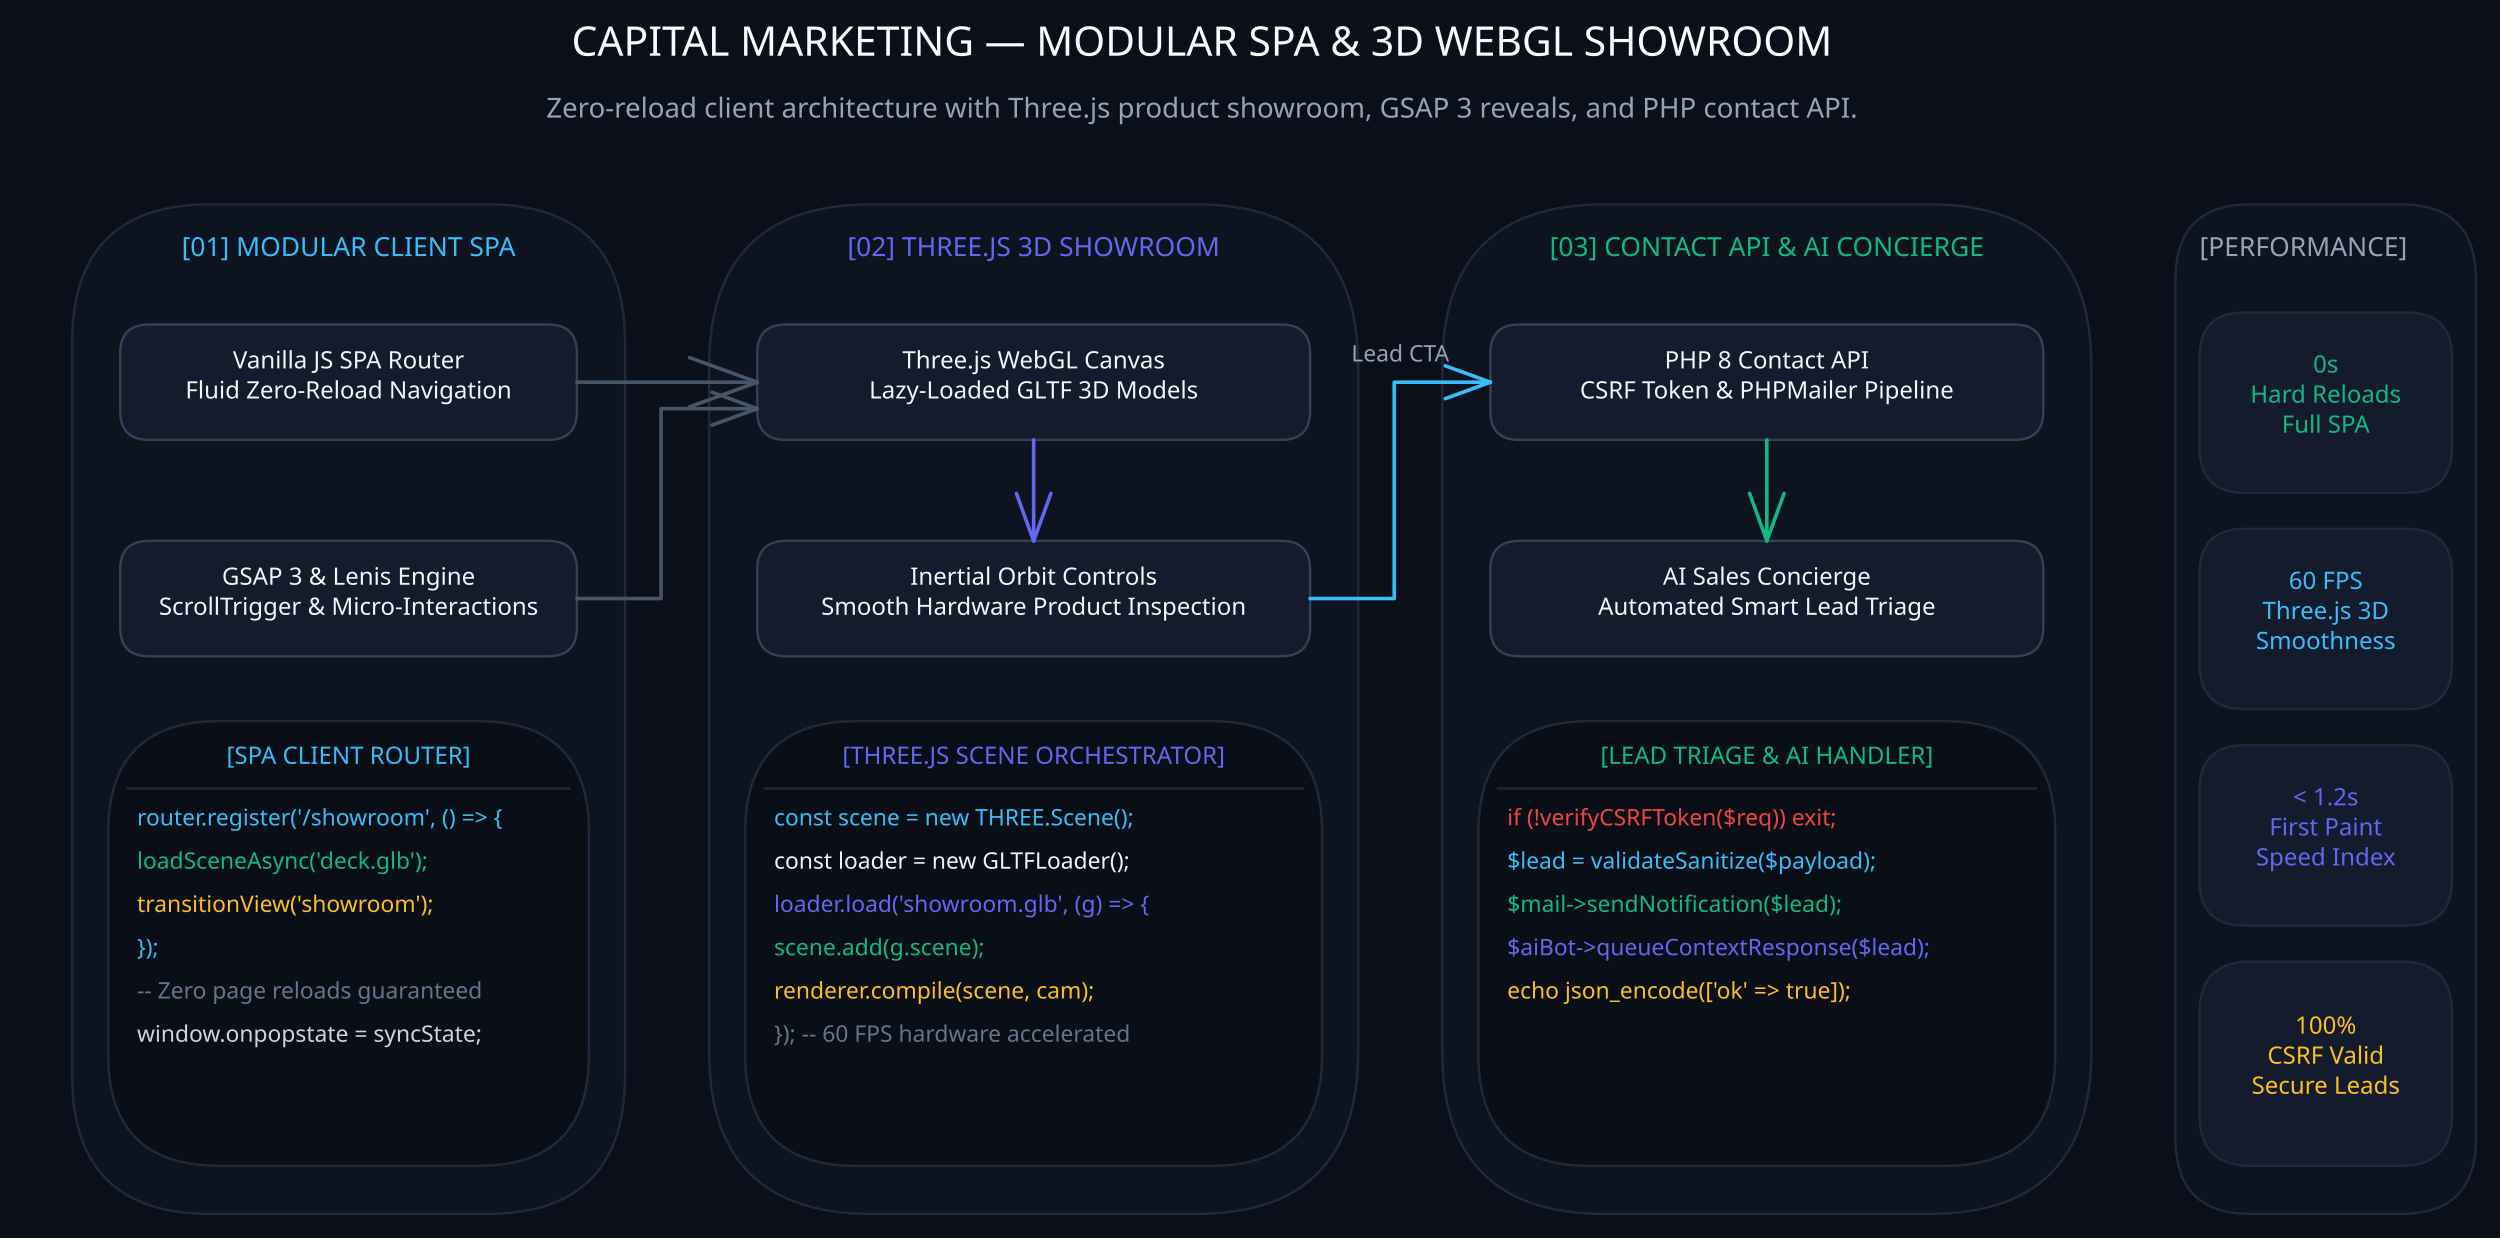
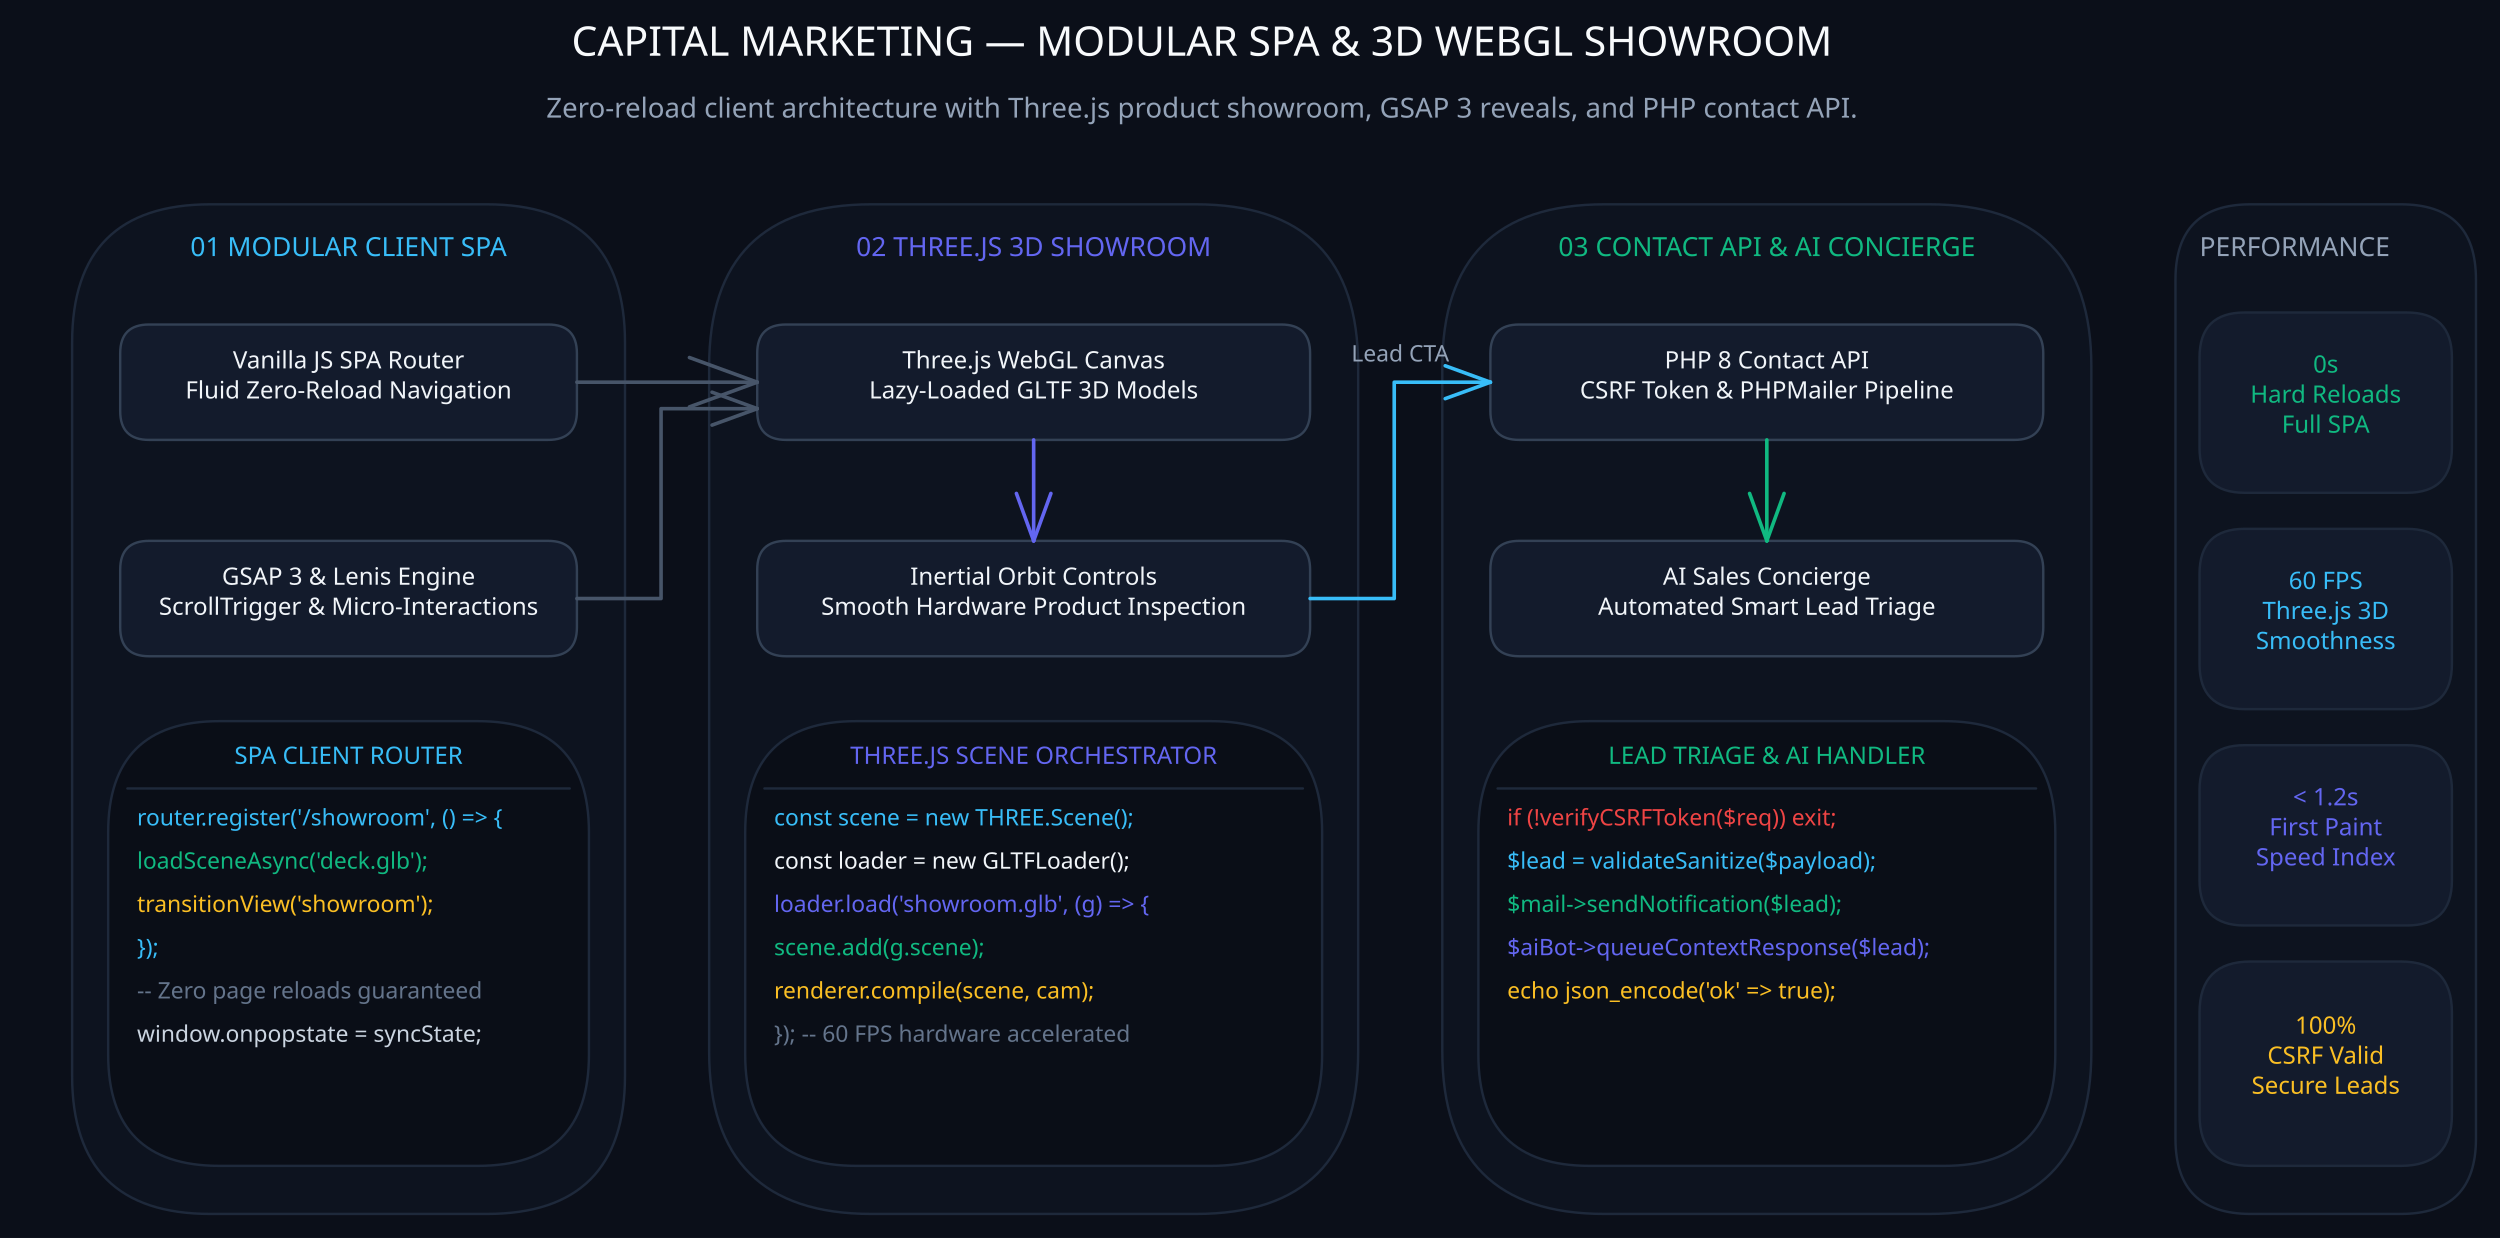
<svg xmlns="http://www.w3.org/2000/svg" version="1.1" viewBox="0 0 1040 515" width="2080" height="1030">
  <defs>
    <style class="style-fonts">
      @font-face {
        font-family: "Virgil";
        src: url("https://unpkg.com/@excalidraw/excalidraw@undefined/dist/excalidraw-assets/Virgil.woff2");
      }
      @font-face {
        font-family: "Cascadia";
        src: url("https://unpkg.com/@excalidraw/excalidraw@undefined/dist/excalidraw-assets/Cascadia.woff2");
      }
      @font-face {
        font-family: "Assistant";
        src: url("https://unpkg.com/@excalidraw/excalidraw@undefined/dist/excalidraw-assets/Assistant-Regular.woff2");
      }
    </style>
  </defs>
  <rect x="0" y="0" width="1040" height="515" fill="#0b0f19" />
  <g transform="translate(10 10) rotate(0 490 14)">
    <text x="490" y="0" font-family="Cascadia, Segoe UI Emoji" font-size="17px" fill="#f8fafc" text-anchor="middle" style="white-space: pre;" direction="ltr" dominant-baseline="text-before-edge">CAPITAL MARKETING — MODULAR SPA &amp; 3D WEBGL SHOWROOM</text>
  </g>
  <g transform="translate(10 40) rotate(0 490 9)">
    <text x="490" y="0" font-family="Cascadia, Segoe UI Emoji" font-size="11.5px" fill="#94a3b8" text-anchor="middle" style="white-space: pre;" direction="ltr" dominant-baseline="text-before-edge">Zero-reload client architecture with Three.js product showroom, GSAP 3 reveals, and PHP contact API.</text>
  </g>
  <g stroke-linecap="round" transform="translate(30 85) rotate(0 115 210)">
    <path d="M57.5 0 C97.15 0, 136.8 0, 172.5 0 C210.83 0, 230 19.17, 230 57.5 C230 175.03, 230 292.57, 230 362.5 C230 400.83, 210.83 420, 172.5 420 C138.36 420, 104.22 420, 57.5 420 C19.17 420, 0 400.83, 0 362.5 C0 294.86, 0 227.22, 0 57.5 C0 19.17, 19.17 0, 57.5 0" stroke="none" stroke-width="0" fill="#0d131f" />
    <path d="M57.5 0 C85.67 0, 113.85 0, 172.5 0 M57.5 0 C91.78 0, 126.07 0, 172.5 0 M172.5 0 C210.83 0, 230 19.17, 230 57.5 M172.5 0 C210.83 0, 230 19.17, 230 57.5 M230 57.5 C230 152.23, 230 246.95, 230 362.5 M230 57.5 C230 169.72, 230 281.93, 230 362.5 M230 362.5 C230 400.83, 210.83 420, 172.5 420 M230 362.5 C230 400.83, 210.83 420, 172.5 420 M172.5 420 C149.14 420, 125.78 420, 57.5 420 M172.5 420 C140.02 420, 107.55 420, 57.5 420 M57.5 420 C19.17 420, 0 400.83, 0 362.5 M57.5 420 C19.17 420, 0 400.83, 0 362.5 M0 362.5 C0 262.7, 0 162.89, 0 57.5 M0 362.5 C0 256.13, 0 149.75, 0 57.5 M0 57.5 C0 19.17, 19.17 0, 57.5 0 M0 57.5 C0 19.17, 19.17 0, 57.5 0" stroke="#1e293b" stroke-width="1" fill="none" />
  </g>
  <g transform="translate(30 98) rotate(0 115 8)">
-     <text x="115" y="0" font-family="Cascadia, Segoe UI Emoji" font-size="11px" fill="#38bdf8" text-anchor="middle" style="white-space: pre;" direction="ltr" dominant-baseline="text-before-edge">[01] MODULAR CLIENT SPA</text>
+     <text x="115" y="0" font-family="Cascadia, Segoe UI Emoji" font-size="11px" fill="#38bdf8" text-anchor="middle" style="white-space: pre;" direction="ltr" dominant-baseline="text-before-edge">01 MODULAR CLIENT SPA</text>
  </g>
  <g stroke-linecap="round" transform="translate(50 135) rotate(0 95 24)">
    <path d="M12 0 C49.3 0, 86.6 0, 178 0 C186 0, 190 4, 190 12 C190 18.88, 190 25.77, 190 36 C190 44, 186 48, 178 48 C138.4 48, 98.79 48, 12 48 C4 48, 0 44, 0 36 C0 26.53, 0 17.05, 0 12 C0 4, 4 0, 12 0" stroke="none" stroke-width="0" fill="#131b2c" />
    <path d="M12 0 C52.67 0, 93.34 0, 178 0 M12 0 C76.09 0, 140.19 0, 178 0 M178 0 C186 0, 190 4, 190 12 M178 0 C186 0, 190 4, 190 12 M190 12 C190 21.13, 190 30.27, 190 36 M190 12 C190 19.82, 190 27.65, 190 36 M190 36 C190 44, 186 48, 178 48 M190 36 C190 44, 186 48, 178 48 M178 48 C133.87 48, 89.75 48, 12 48 M178 48 C120.62 48, 63.23 48, 12 48 M12 48 C4 48, 0 44, 0 36 M12 48 C4 48, 0 44, 0 36 M0 36 C0 29.41, 0 22.83, 0 12 M0 36 C0 29.89, 0 23.79, 0 12 M0 12 C0 4, 4 0, 12 0 M0 12 C0 4, 4 0, 12 0" stroke="#334155" stroke-width="1" fill="none" />
  </g>
  <g transform="translate(56 145.5) rotate(0 89 13.5)">
    <text x="89" y="0" font-family="Cascadia, Segoe UI Emoji" font-size="10px" fill="#f1f5f9" text-anchor="middle" style="white-space: pre;" direction="ltr" dominant-baseline="text-before-edge">Vanilla JS SPA Router</text>
    <text x="89" y="12.5" font-family="Cascadia, Segoe UI Emoji" font-size="10px" fill="#f1f5f9" text-anchor="middle" style="white-space: pre;" direction="ltr" dominant-baseline="text-before-edge">Fluid Zero-Reload Navigation</text>
  </g>
  <g stroke-linecap="round" transform="translate(50 225) rotate(0 95 24)">
    <path d="M12 0 C62.57 0, 113.14 0, 178 0 C186 0, 190 4, 190 12 C190 21.32, 190 30.63, 190 36 C190 44, 186 48, 178 48 C114.88 48, 51.75 48, 12 48 C4 48, 0 44, 0 36 C0 27.18, 0 18.35, 0 12 C0 4, 4 0, 12 0" stroke="none" stroke-width="0" fill="#131b2c" />
    <path d="M12 0 C52.67 0, 93.34 0, 178 0 M12 0 C57.5 0, 102.99 0, 178 0 M178 0 C186 0, 190 4, 190 12 M178 0 C186 0, 190 4, 190 12 M190 12 C190 18.01, 190 24.03, 190 36 M190 12 C190 18.82, 190 25.64, 190 36 M190 36 C190 44, 186 48, 178 48 M190 36 C190 44, 186 48, 178 48 M178 48 C123.47 48, 68.94 48, 12 48 M178 48 C143.31 48, 108.62 48, 12 48 M12 48 C4 48, 0 44, 0 36 M12 48 C4 48, 0 44, 0 36 M0 36 C0 30.68, 0 25.36, 0 12 M0 36 C0 27.36, 0 18.72, 0 12 M0 12 C0 4, 4 0, 12 0 M0 12 C0 4, 4 0, 12 0" stroke="#334155" stroke-width="1" fill="none" />
  </g>
  <g transform="translate(56 235.5) rotate(0 89 13.5)">
    <text x="89" y="0" font-family="Cascadia, Segoe UI Emoji" font-size="10px" fill="#f1f5f9" text-anchor="middle" style="white-space: pre;" direction="ltr" dominant-baseline="text-before-edge">GSAP 3 &amp; Lenis Engine</text>
    <text x="89" y="12.5" font-family="Cascadia, Segoe UI Emoji" font-size="10px" fill="#f1f5f9" text-anchor="middle" style="white-space: pre;" direction="ltr" dominant-baseline="text-before-edge">ScrollTrigger &amp; Micro-Interactions</text>
  </g>
  <g stroke-linecap="round" transform="translate(45 300) rotate(0 100 92.5)">
    <path d="M46.25 0 C87.59 0, 128.94 0, 153.75 0 C184.58 0, 200 15.42, 200 46.25 C200 73.04, 200 99.83, 200 138.75 C200 169.58, 184.58 185, 153.75 185 C119.14 185, 84.53 185, 46.25 185 C15.42 185, 0 169.58, 0 138.75 C0 107.24, 0 75.73, 0 46.25 C0 15.42, 15.42 0, 46.25 0" stroke="none" stroke-width="0" fill="#0a0e17" />
    <path d="M46.25 0 C72.59 0, 98.93 0, 153.75 0 M46.25 0 C85.17 0, 124.09 0, 153.75 0 M153.75 0 C184.58 0, 200 15.42, 200 46.25 M153.75 0 C184.58 0, 200 15.42, 200 46.25 M200 46.25 C200 75.91, 200 105.56, 200 138.75 M200 46.25 C200 68.65, 200 91.05, 200 138.75 M200 138.75 C200 169.58, 184.58 185, 153.75 185 M200 138.75 C200 169.58, 184.58 185, 153.75 185 M153.75 185 C111.7 185, 69.64 185, 46.25 185 M153.75 185 C124.48 185, 95.22 185, 46.25 185 M46.25 185 C15.42 185, 0 169.58, 0 138.75 M46.25 185 C15.42 185, 0 169.58, 0 138.75 M0 138.75 C0 104.62, 0 70.5, 0 46.25 M0 138.75 C0 114.17, 0 89.58, 0 46.25 M0 46.25 C0 15.42, 15.42 0, 46.25 0 M0 46.25 C0 15.42, 15.42 0, 46.25 0" stroke="#1e293b" stroke-width="1" fill="none" />
  </g>
  <g transform="translate(45 310) rotate(0 100 8)">
-     <text x="100" y="0" font-family="Cascadia, Segoe UI Emoji" font-size="10px" fill="#38bdf8" text-anchor="middle" style="white-space: pre;" direction="ltr" dominant-baseline="text-before-edge">[SPA CLIENT ROUTER]</text>
+     <text x="100" y="0" font-family="Cascadia, Segoe UI Emoji" font-size="10px" fill="#38bdf8" text-anchor="middle" style="white-space: pre;" direction="ltr" dominant-baseline="text-before-edge">SPA CLIENT ROUTER</text>
  </g>
  <g stroke-linecap="round">
    <g transform="translate(53 328) rotate(0 92 0)">
      <path d="M0 0 C45.09 0, 90.18 0, 184 0 M0 0 C46.01 0, 92.01 0, 184 0" stroke="#1e293b" stroke-width="1" fill="none" />
    </g>
  </g>
  <mask />
  <g transform="translate(57 336) rotate(0 88 7.5)">
    <text x="0" y="0" font-family="Cascadia, Segoe UI Emoji" font-size="9.5px" fill="#38bdf8" text-anchor="start" style="white-space: pre;" direction="ltr" dominant-baseline="text-before-edge">router.register('/showroom', () =&gt; {</text>
  </g>
  <g transform="translate(57 354) rotate(0 88 7.5)">
    <text x="0" y="0" font-family="Cascadia, Segoe UI Emoji" font-size="9.5px" fill="#10b981" text-anchor="start" style="white-space: pre;" direction="ltr" dominant-baseline="text-before-edge">  loadSceneAsync('deck.glb');</text>
  </g>
  <g transform="translate(57 372) rotate(0 88 7.5)">
    <text x="0" y="0" font-family="Cascadia, Segoe UI Emoji" font-size="9.5px" fill="#fbbf24" text-anchor="start" style="white-space: pre;" direction="ltr" dominant-baseline="text-before-edge">  transitionView('showroom');</text>
  </g>
  <g transform="translate(57 390) rotate(0 88 7.5)">
    <text x="0" y="0" font-family="Cascadia, Segoe UI Emoji" font-size="9.5px" fill="#38bdf8" text-anchor="start" style="white-space: pre;" direction="ltr" dominant-baseline="text-before-edge">});</text>
  </g>
  <g transform="translate(57 408) rotate(0 88 7.5)">
    <text x="0" y="0" font-family="Cascadia, Segoe UI Emoji" font-size="9.5px" fill="#64748b" text-anchor="start" style="white-space: pre;" direction="ltr" dominant-baseline="text-before-edge">-- Zero page reloads guaranteed</text>
  </g>
  <g transform="translate(57 426) rotate(0 88 7.5)">
    <text x="0" y="0" font-family="Cascadia, Segoe UI Emoji" font-size="9.5px" fill="#cbd5e1" text-anchor="start" style="white-space: pre;" direction="ltr" dominant-baseline="text-before-edge">window.onpopstate = syncState;</text>
  </g>
  <g stroke-linecap="round" transform="translate(295 85) rotate(0 135 210)">
    <path d="M67.5 0 C113.98 0, 160.46 0, 202.5 0 C247.5 0, 270 22.5, 270 67.5 C270 166.12, 270 264.74, 270 352.5 C270 397.5, 247.5 420, 202.5 420 C153.96 420, 105.42 420, 67.5 420 C22.5 420, 0 397.5, 0 352.5 C0 261.59, 0 170.68, 0 67.5 C0 22.5, 22.5 0, 67.5 0" stroke="none" stroke-width="0" fill="#0d131f" />
    <path d="M67.5 0 C100.59 0, 133.68 0, 202.5 0 M67.5 0 C102.32 0, 137.14 0, 202.5 0 M202.5 0 C247.5 0, 270 22.5, 270 67.5 M202.5 0 C247.5 0, 270 22.5, 270 67.5 M270 67.5 C270 134.66, 270 201.82, 270 352.5 M270 67.5 C270 139.77, 270 212.04, 270 352.5 M270 352.5 C270 397.5, 247.5 420, 202.5 420 M270 352.5 C270 397.5, 247.5 420, 202.5 420 M202.5 420 C165.6 420, 128.71 420, 67.5 420 M202.5 420 C154.3 420, 106.11 420, 67.5 420 M67.5 420 C22.5 420, 0 397.5, 0 352.5 M67.5 420 C22.5 420, 0 397.5, 0 352.5 M0 352.5 C0 258.02, 0 163.54, 0 67.5 M0 352.5 C0 283.74, 0 214.98, 0 67.5 M0 67.5 C0 22.5, 22.5 0, 67.5 0 M0 67.5 C0 22.5, 22.5 0, 67.5 0" stroke="#1e293b" stroke-width="1" fill="none" />
  </g>
  <g transform="translate(295 98) rotate(0 135 8)">
-     <text x="135" y="0" font-family="Cascadia, Segoe UI Emoji" font-size="11px" fill="#6366f1" text-anchor="middle" style="white-space: pre;" direction="ltr" dominant-baseline="text-before-edge">[02] THREE.JS 3D SHOWROOM</text>
+     <text x="135" y="0" font-family="Cascadia, Segoe UI Emoji" font-size="11px" fill="#6366f1" text-anchor="middle" style="white-space: pre;" direction="ltr" dominant-baseline="text-before-edge">02 THREE.JS 3D SHOWROOM</text>
  </g>
  <g stroke-linecap="round" transform="translate(315 135) rotate(0 115 24)">
    <path d="M12 0 C58.19 0, 104.39 0, 218 0 C226 0, 230 4, 230 12 C230 17.94, 230 23.88, 230 36 C230 44, 226 48, 218 48 C155.95 48, 93.89 48, 12 48 C4 48, 0 44, 0 36 C0 28.99, 0 21.99, 0 12 C0 4, 4 0, 12 0" stroke="none" stroke-width="0" fill="#131b2c" />
    <path d="M12 0 C62.5 0, 112.99 0, 218 0 M12 0 C83.26 0, 154.52 0, 218 0 M218 0 C226 0, 230 4, 230 12 M218 0 C226 0, 230 4, 230 12 M230 12 C230 19.34, 230 26.67, 230 36 M230 12 C230 17.08, 230 22.16, 230 36 M230 36 C230 44, 226 48, 218 48 M230 36 C230 44, 226 48, 218 48 M218 48 C148.79 48, 79.57 48, 12 48 M218 48 C172.62 48, 127.24 48, 12 48 M12 48 C4 48, 0 44, 0 36 M12 48 C4 48, 0 44, 0 36 M0 36 C0 29.31, 0 22.62, 0 12 M0 36 C0 27.67, 0 19.35, 0 12 M0 12 C0 4, 4 0, 12 0 M0 12 C0 4, 4 0, 12 0" stroke="#334155" stroke-width="1" fill="none" />
  </g>
  <g transform="translate(321 145.5) rotate(0 109 13.5)">
    <text x="109" y="0" font-family="Cascadia, Segoe UI Emoji" font-size="10px" fill="#f1f5f9" text-anchor="middle" style="white-space: pre;" direction="ltr" dominant-baseline="text-before-edge">Three.js WebGL Canvas</text>
    <text x="109" y="12.5" font-family="Cascadia, Segoe UI Emoji" font-size="10px" fill="#f1f5f9" text-anchor="middle" style="white-space: pre;" direction="ltr" dominant-baseline="text-before-edge">Lazy-Loaded GLTF 3D Models</text>
  </g>
  <g stroke-linecap="round" transform="translate(315 225) rotate(0 115 24)">
    <path d="M12 0 C74.66 0, 137.32 0, 218 0 C226 0, 230 4, 230 12 C230 20.37, 230 28.75, 230 36 C230 44, 226 48, 218 48 C167.96 48, 117.92 48, 12 48 C4 48, 0 44, 0 36 C0 29.64, 0 23.28, 0 12 C0 4, 4 0, 12 0" stroke="none" stroke-width="0" fill="#131b2c" />
    <path d="M12 0 C62.5 0, 113 0, 218 0 M12 0 C60.18 0, 108.36 0, 218 0 M218 0 C226 0, 230 4, 230 12 M218 0 C226 0, 230 4, 230 12 M230 12 C230 21.02, 230 30.03, 230 36 M230 12 C230 20.87, 230 29.75, 230 36 M230 36 C230 44, 226 48, 218 48 M230 36 C230 44, 226 48, 218 48 M218 48 C135.87 48, 53.74 48, 12 48 M218 48 C159.58 48, 101.17 48, 12 48 M12 48 C4 48, 0 44, 0 36 M12 48 C4 48, 0 44, 0 36 M0 36 C0 30.58, 0 25.15, 0 12 M0 36 C0 29.94, 0 23.88, 0 12 M0 12 C0 4, 4 0, 12 0 M0 12 C0 4, 4 0, 12 0" stroke="#334155" stroke-width="1" fill="none" />
  </g>
  <g transform="translate(321 235.5) rotate(0 109 13.5)">
    <text x="109" y="0" font-family="Cascadia, Segoe UI Emoji" font-size="10px" fill="#f1f5f9" text-anchor="middle" style="white-space: pre;" direction="ltr" dominant-baseline="text-before-edge">Inertial Orbit Controls</text>
    <text x="109" y="12.5" font-family="Cascadia, Segoe UI Emoji" font-size="10px" fill="#f1f5f9" text-anchor="middle" style="white-space: pre;" direction="ltr" dominant-baseline="text-before-edge">Smooth Hardware Product Inspection</text>
  </g>
  <g stroke-linecap="round" transform="translate(310 300) rotate(0 120 92.5)">
    <path d="M46.25 0 C102.91 0, 159.57 0, 193.75 0 C224.58 0, 240 15.42, 240 46.25 C240 69.4, 240 92.56, 240 138.75 C240 169.58, 224.58 185, 193.75 185 C137.02 185, 80.29 185, 46.25 185 C15.42 185, 0 169.58, 0 138.75 C0 116.75, 0 94.74, 0 46.25 C0 15.42, 15.42 0, 46.25 0" stroke="none" stroke-width="0" fill="#0a0e17" />
    <path d="M46.25 0 C82.41 0, 118.57 0, 193.75 0 M46.25 0 C93.73 0, 141.2 0, 193.75 0 M193.75 0 C224.58 0, 240 15.42, 240 46.25 M193.75 0 C224.58 0, 240 15.42, 240 46.25 M240 46.25 C240 68.97, 240 91.7, 240 138.75 M240 46.25 C240 76.58, 240 106.9, 240 138.75 M240 138.75 C240 169.58, 224.58 185, 193.75 185 M240 138.75 C240 169.58, 224.58 185, 193.75 185 M193.75 185 C155.2 185, 116.65 185, 46.25 185 M193.75 185 C142.59 185, 91.43 185, 46.25 185 M46.25 185 C15.42 185, 0 169.58, 0 138.75 M46.25 185 C15.42 185, 0 169.58, 0 138.75 M0 138.75 C0 104.23, 0 69.71, 0 46.25 M0 138.75 C0 105.61, 0 72.47, 0 46.25 M0 46.25 C0 15.42, 15.42 0, 46.25 0 M0 46.25 C0 15.42, 15.42 0, 46.25 0" stroke="#1e293b" stroke-width="1" fill="none" />
  </g>
  <g transform="translate(310 310) rotate(0 120 8)">
-     <text x="120" y="0" font-family="Cascadia, Segoe UI Emoji" font-size="10px" fill="#6366f1" text-anchor="middle" style="white-space: pre;" direction="ltr" dominant-baseline="text-before-edge">[THREE.JS SCENE ORCHESTRATOR]</text>
+     <text x="120" y="0" font-family="Cascadia, Segoe UI Emoji" font-size="10px" fill="#6366f1" text-anchor="middle" style="white-space: pre;" direction="ltr" dominant-baseline="text-before-edge">THREE.JS SCENE ORCHESTRATOR</text>
  </g>
  <g stroke-linecap="round">
    <g transform="translate(318 328) rotate(0 112 0)">
      <path d="M0 0 C54.92 0, 109.84 0, 224 0 M0 0 C47.01 0, 94.01 0, 224 0" stroke="#1e293b" stroke-width="1" fill="none" />
    </g>
  </g>
  <mask />
  <g transform="translate(322 336) rotate(0 108 7.5)">
    <text x="0" y="0" font-family="Cascadia, Segoe UI Emoji" font-size="9.5px" fill="#38bdf8" text-anchor="start" style="white-space: pre;" direction="ltr" dominant-baseline="text-before-edge">const scene = new THREE.Scene();</text>
  </g>
  <g transform="translate(322 354) rotate(0 108 7.5)">
    <text x="0" y="0" font-family="Cascadia, Segoe UI Emoji" font-size="9.5px" fill="#f1f5f9" text-anchor="start" style="white-space: pre;" direction="ltr" dominant-baseline="text-before-edge">const loader = new GLTFLoader();</text>
  </g>
  <g transform="translate(322 372) rotate(0 108 7.5)">
    <text x="0" y="0" font-family="Cascadia, Segoe UI Emoji" font-size="9.5px" fill="#6366f1" text-anchor="start" style="white-space: pre;" direction="ltr" dominant-baseline="text-before-edge">loader.load('showroom.glb', (g) =&gt; {</text>
  </g>
  <g transform="translate(322 390) rotate(0 108 7.5)">
    <text x="0" y="0" font-family="Cascadia, Segoe UI Emoji" font-size="9.5px" fill="#10b981" text-anchor="start" style="white-space: pre;" direction="ltr" dominant-baseline="text-before-edge">  scene.add(g.scene);</text>
  </g>
  <g transform="translate(322 408) rotate(0 108 7.5)">
    <text x="0" y="0" font-family="Cascadia, Segoe UI Emoji" font-size="9.5px" fill="#fbbf24" text-anchor="start" style="white-space: pre;" direction="ltr" dominant-baseline="text-before-edge">  renderer.compile(scene, cam);</text>
  </g>
  <g transform="translate(322 426) rotate(0 108 7.5)">
    <text x="0" y="0" font-family="Cascadia, Segoe UI Emoji" font-size="9.5px" fill="#64748b" text-anchor="start" style="white-space: pre;" direction="ltr" dominant-baseline="text-before-edge">}); -- 60 FPS hardware accelerated</text>
  </g>
  <g stroke-linecap="round" transform="translate(600 85) rotate(0 135 210)">
    <path d="M67.5 0 C113.92 0, 160.34 0, 202.5 0 C247.5 0, 270 22.5, 270 67.5 C270 154.91, 270 242.32, 270 352.5 C270 397.5, 247.5 420, 202.5 420 C172.5 420, 142.5 420, 67.5 420 C22.5 420, 0 397.5, 0 352.5 C0 290.88, 0 229.27, 0 67.5 C0 22.5, 22.5 0, 67.5 0" stroke="none" stroke-width="0" fill="#0d131f" />
    <path d="M67.5 0 C100.61 0, 133.72 0, 202.5 0 M67.5 0 C96.9 0, 126.29 0, 202.5 0 M202.5 0 C247.5 0, 270 22.5, 270 67.5 M202.5 0 C247.5 0, 270 22.5, 270 67.5 M270 67.5 C270 170.3, 270 273.11, 270 352.5 M270 67.5 C270 164.18, 270 260.87, 270 352.5 M270 352.5 C270 397.5, 247.5 420, 202.5 420 M270 352.5 C270 397.5, 247.5 420, 202.5 420 M202.5 420 C156.13 420, 109.76 420, 67.5 420 M202.5 420 C171.23 420, 139.96 420, 67.5 420 M67.5 420 C22.5 420, 0 397.5, 0 352.5 M67.5 420 C22.5 420, 0 397.5, 0 352.5 M0 352.5 C0 256.8, 0 161.1, 0 67.5 M0 352.5 C0 257.38, 0 162.25, 0 67.5 M0 67.5 C0 22.5, 22.5 0, 67.5 0 M0 67.5 C0 22.5, 22.5 0, 67.5 0" stroke="#1e293b" stroke-width="1" fill="none" />
  </g>
  <g transform="translate(600 98) rotate(0 135 8)">
-     <text x="135" y="0" font-family="Cascadia, Segoe UI Emoji" font-size="11px" fill="#10b981" text-anchor="middle" style="white-space: pre;" direction="ltr" dominant-baseline="text-before-edge">[03] CONTACT API &amp; AI CONCIERGE</text>
+     <text x="135" y="0" font-family="Cascadia, Segoe UI Emoji" font-size="11px" fill="#10b981" text-anchor="middle" style="white-space: pre;" direction="ltr" dominant-baseline="text-before-edge">03 CONTACT API &amp; AI CONCIERGE</text>
  </g>
  <g stroke-linecap="round" transform="translate(620 135) rotate(0 115 24)">
    <path d="M12 0 C58.1 0, 104.2 0, 218 0 C226 0, 230 4, 230 12 C230 17, 230 21.99, 230 36 C230 44, 226 48, 218 48 C143.04 48, 68.08 48, 12 48 C4 48, 0 44, 0 36 C0 26.66, 0 17.32, 0 12 C0 4, 4 0, 12 0" stroke="none" stroke-width="0" fill="#131b2c" />
    <path d="M12 0 C62.52 0, 113.05 0, 218 0 M12 0 C74.98 0, 137.96 0, 218 0 M218 0 C226 0, 230 4, 230 12 M218 0 C226 0, 230 4, 230 12 M230 12 C230 17.54, 230 23.07, 230 36 M230 12 C230 19.14, 230 26.27, 230 36 M230 36 C230 44, 226 48, 218 48 M230 36 C230 44, 226 48, 218 48 M218 48 C175.53 48, 133.06 48, 12 48 M218 48 C157.25 48, 96.5 48, 12 48 M12 48 C4 48, 0 44, 0 36 M12 48 C4 48, 0 44, 0 36 M0 36 C0 29.21, 0 22.42, 0 12 M0 36 C0 30.25, 0 24.51, 0 12 M0 12 C0 4, 4 0, 12 0 M0 12 C0 4, 4 0, 12 0" stroke="#334155" stroke-width="1" fill="none" />
  </g>
  <g transform="translate(626 145.5) rotate(0 109 13.5)">
    <text x="109" y="0" font-family="Cascadia, Segoe UI Emoji" font-size="10px" fill="#f1f5f9" text-anchor="middle" style="white-space: pre;" direction="ltr" dominant-baseline="text-before-edge">PHP 8 Contact API</text>
    <text x="109" y="12.5" font-family="Cascadia, Segoe UI Emoji" font-size="10px" fill="#f1f5f9" text-anchor="middle" style="white-space: pre;" direction="ltr" dominant-baseline="text-before-edge">CSRF Token &amp; PHPMailer Pipeline</text>
  </g>
  <g stroke-linecap="round" transform="translate(620 225) rotate(0 115 24)">
    <path d="M12 0 C74.57 0, 137.13 0, 218 0 C226 0, 230 4, 230 12 C230 19.43, 230 26.86, 230 36 C230 44, 226 48, 218 48 C155.05 48, 92.1 48, 12 48 C4 48, 0 44, 0 36 C0 27.31, 0 18.62, 0 12 C0 4, 4 0, 12 0" stroke="none" stroke-width="0" fill="#131b2c" />
    <path d="M12 0 C62.53 0, 113.06 0, 218 0 M12 0 C93.1 0, 174.21 0, 218 0 M218 0 C226 0, 230 4, 230 12 M218 0 C226 0, 230 4, 230 12 M230 12 C230 19.22, 230 26.44, 230 36 M230 12 C230 18.13, 230 24.26, 230 36 M230 36 C230 44, 226 48, 218 48 M230 36 C230 44, 226 48, 218 48 M218 48 C162.62 48, 107.23 48, 12 48 M218 48 C144.21 48, 70.43 48, 12 48 M12 48 C4 48, 0 44, 0 36 M12 48 C4 48, 0 44, 0 36 M0 36 C0 30.47, 0 24.95, 0 12 M0 36 C0 27.72, 0 19.44, 0 12 M0 12 C0 4, 4 0, 12 0 M0 12 C0 4, 4 0, 12 0" stroke="#334155" stroke-width="1" fill="none" />
  </g>
  <g transform="translate(626 235.5) rotate(0 109 13.5)">
    <text x="109" y="0" font-family="Cascadia, Segoe UI Emoji" font-size="10px" fill="#f1f5f9" text-anchor="middle" style="white-space: pre;" direction="ltr" dominant-baseline="text-before-edge">AI Sales Concierge</text>
    <text x="109" y="12.5" font-family="Cascadia, Segoe UI Emoji" font-size="10px" fill="#f1f5f9" text-anchor="middle" style="white-space: pre;" direction="ltr" dominant-baseline="text-before-edge">Automated Smart Lead Triage</text>
  </g>
  <g stroke-linecap="round" transform="translate(615 300) rotate(0 120 92.5)">
    <path d="M46.25 0 C102.84 0, 159.43 0, 193.75 0 C224.58 0, 240 15.42, 240 46.25 C240 65.77, 240 85.28, 240 138.75 C240 169.58, 224.58 185, 193.75 185 C157.28 185, 120.81 185, 46.25 185 C15.42 185, 0 169.58, 0 138.75 C0 107.75, 0 76.76, 0 46.25 C0 15.42, 15.42 0, 46.25 0" stroke="none" stroke-width="0" fill="#0a0e17" />
    <path d="M46.25 0 C82.43 0, 118.61 0, 193.75 0 M46.25 0 C87.8 0, 129.35 0, 193.75 0 M193.75 0 C224.58 0, 240 15.42, 240 46.25 M193.75 0 C224.58 0, 240 15.42, 240 46.25 M240 46.25 C240 80.54, 240 114.84, 240 138.75 M240 46.25 C240 66, 240 85.75, 240 138.75 M240 138.75 C240 169.58, 224.58 185, 193.75 185 M240 138.75 C240 169.58, 224.58 185, 193.75 185 M193.75 185 C144.85 185, 95.94 185, 46.25 185 M193.75 185 C161.08 185, 128.42 185, 46.25 185 M46.25 185 C15.42 185, 0 169.58, 0 138.75 M46.25 185 C15.42 185, 0 169.58, 0 138.75 M0 138.75 C0 103.83, 0 68.91, 0 46.25 M0 138.75 C0 115.55, 0 92.36, 0 46.25 M0 46.25 C0 15.42, 15.42 0, 46.25 0 M0 46.25 C0 15.42, 15.42 0, 46.25 0" stroke="#1e293b" stroke-width="1" fill="none" />
  </g>
  <g transform="translate(615 310) rotate(0 120 8)">
-     <text x="120" y="0" font-family="Cascadia, Segoe UI Emoji" font-size="10px" fill="#10b981" text-anchor="middle" style="white-space: pre;" direction="ltr" dominant-baseline="text-before-edge">[LEAD TRIAGE &amp; AI HANDLER]</text>
+     <text x="120" y="0" font-family="Cascadia, Segoe UI Emoji" font-size="10px" fill="#10b981" text-anchor="middle" style="white-space: pre;" direction="ltr" dominant-baseline="text-before-edge">LEAD TRIAGE &amp; AI HANDLER</text>
  </g>
  <g stroke-linecap="round">
    <g transform="translate(623 328) rotate(0 112 0)">
      <path d="M0 0 C54.95 0, 109.9 0, 224 0 M0 0 C82.8 0, 165.61 0, 224 0" stroke="#1e293b" stroke-width="1" fill="none" />
    </g>
  </g>
  <mask />
  <g transform="translate(627 336) rotate(0 108 7.5)">
    <text x="0" y="0" font-family="Cascadia, Segoe UI Emoji" font-size="9.5px" fill="#ef4444" text-anchor="start" style="white-space: pre;" direction="ltr" dominant-baseline="text-before-edge">if (!verifyCSRFToken($req)) exit;</text>
  </g>
  <g transform="translate(627 354) rotate(0 108 7.5)">
    <text x="0" y="0" font-family="Cascadia, Segoe UI Emoji" font-size="9.5px" fill="#38bdf8" text-anchor="start" style="white-space: pre;" direction="ltr" dominant-baseline="text-before-edge">$lead = validateSanitize($payload);</text>
  </g>
  <g transform="translate(627 372) rotate(0 108 7.5)">
    <text x="0" y="0" font-family="Cascadia, Segoe UI Emoji" font-size="9.5px" fill="#10b981" text-anchor="start" style="white-space: pre;" direction="ltr" dominant-baseline="text-before-edge">$mail-&gt;sendNotification($lead);</text>
  </g>
  <g transform="translate(627 390) rotate(0 108 7.5)">
    <text x="0" y="0" font-family="Cascadia, Segoe UI Emoji" font-size="9.5px" fill="#6366f1" text-anchor="start" style="white-space: pre;" direction="ltr" dominant-baseline="text-before-edge">$aiBot-&gt;queueContextResponse($lead);</text>
  </g>
  <g transform="translate(627 408) rotate(0 108 7.5)">
-     <text x="0" y="0" font-family="Cascadia, Segoe UI Emoji" font-size="9.5px" fill="#fbbf24" text-anchor="start" style="white-space: pre;" direction="ltr" dominant-baseline="text-before-edge">echo json_encode(['ok' =&gt; true]);</text>
+     <text x="0" y="0" font-family="Cascadia, Segoe UI Emoji" font-size="9.5px" fill="#fbbf24" text-anchor="start" style="white-space: pre;" direction="ltr" dominant-baseline="text-before-edge">echo json_encode('ok' =&gt; true);</text>
  </g>
  <g stroke-linecap="round" transform="translate(905 85) rotate(0 62.5 210)">
    <path d="M31.25 0 C50.21 0, 69.18 0, 93.75 0 C114.58 0, 125 10.42, 125 31.25 C125 108.71, 125 186.17, 125 388.75 C125 409.58, 114.58 420, 93.75 420 C80.37 420, 67 420, 31.25 420 C10.42 420, 0 409.58, 0 388.75 C0 307.62, 0 226.49, 0 31.25 C0 10.42, 10.42 0, 31.25 0" stroke="none" stroke-width="0" fill="#0d131f" />
    <path d="M31.25 0 C46.59 0, 61.92 0, 93.75 0 M31.25 0 C45.85 0, 60.45 0, 93.75 0 M93.75 0 C114.58 0, 125 10.42, 125 31.25 M93.75 0 C114.58 0, 125 10.42, 125 31.25 M125 31.25 C125 120.9, 125 210.56, 125 388.75 M125 31.25 C125 119.14, 125 207.04, 125 388.75 M125 388.75 C125 409.58, 114.58 420, 93.75 420 M125 388.75 C125 409.58, 114.58 420, 93.75 420 M93.75 420 C69.86 420, 45.96 420, 31.25 420 M93.75 420 C76.59 420, 59.43 420, 31.25 420 M31.25 420 C10.42 420, 0 409.58, 0 388.75 M31.25 420 C10.42 420, 0 409.58, 0 388.75 M0 388.75 C0 257.75, 0 126.74, 0 31.25 M0 388.75 C0 291, 0 193.24, 0 31.25 M0 31.25 C0 10.42, 10.42 0, 31.25 0 M0 31.25 C0 10.42, 10.42 0, 31.25 0" stroke="#1e293b" stroke-width="1" fill="none" />
  </g>
  <g transform="translate(915 98) rotate(0 52.5 8)">
-     <text x="0" y="0" font-family="Cascadia, Segoe UI Emoji" font-size="11px" fill="#94a3b8" text-anchor="start" style="white-space: pre;" direction="ltr" dominant-baseline="text-before-edge">[PERFORMANCE]</text>
+     <text x="0" y="0" font-family="Cascadia, Segoe UI Emoji" font-size="11px" fill="#94a3b8" text-anchor="start" style="white-space: pre;" direction="ltr" dominant-baseline="text-before-edge">PERFORMANCE</text>
  </g>
  <g stroke-linecap="round" transform="translate(915 130) rotate(0 52.5 37.5)">
    <path d="M18.75 0 C44.63 0, 70.5 0, 86.25 0 C98.75 0, 105 6.25, 105 18.75 C105 30.68, 105 42.61, 105 56.25 C105 68.75, 98.75 75, 86.25 75 C62.24 75, 38.23 75, 18.75 75 C6.25 75, 0 68.75, 0 56.25 C0 41.25, 0 26.26, 0 18.75 C0 6.25, 6.25 0, 18.75 0" stroke="none" stroke-width="0" fill="#131b2c" />
    <path d="M18.75 0 C35.31 0, 51.88 0, 86.25 0 M18.75 0 C40.46 0, 62.16 0, 86.25 0 M86.25 0 C98.75 0, 105 6.25, 105 18.75 M86.25 0 C98.75 0, 105 6.25, 105 18.75 M105 18.75 C105 30.78, 105 42.81, 105 56.25 M105 18.75 C105 26.4, 105 34.05, 105 56.25 M105 56.25 C105 68.75, 98.75 75, 86.25 75 M105 56.25 C105 68.75, 98.75 75, 86.25 75 M86.25 75 C69.71 75, 53.18 75, 18.75 75 M86.25 75 C63.44 75, 40.64 75, 18.75 75 M18.75 75 C6.25 75, 0 68.75, 0 56.25 M18.75 75 C6.25 75, 0 68.75, 0 56.25 M0 56.25 C0 44.49, 0 32.72, 0 18.75 M0 56.25 C0 42.03, 0 27.82, 0 18.75 M0 18.75 C0 6.25, 6.25 0, 18.75 0 M0 18.75 C0 6.25, 6.25 0, 18.75 0" stroke="#1e293b" stroke-width="1" fill="none" />
  </g>
  <g transform="translate(921 147.25) rotate(0 46.5 20.25)">
    <text x="46.5" y="0" font-family="Cascadia, Segoe UI Emoji" font-size="10px" fill="#10b981" text-anchor="middle" style="white-space: pre;" direction="ltr" dominant-baseline="text-before-edge">0s</text>
    <text x="46.5" y="12.5" font-family="Cascadia, Segoe UI Emoji" font-size="10px" fill="#10b981" text-anchor="middle" style="white-space: pre;" direction="ltr" dominant-baseline="text-before-edge">Hard Reloads</text>
    <text x="46.5" y="25" font-family="Cascadia, Segoe UI Emoji" font-size="10px" fill="#10b981" text-anchor="middle" style="white-space: pre;" direction="ltr" dominant-baseline="text-before-edge">Full SPA</text>
  </g>
  <g stroke-linecap="round" transform="translate(915 220) rotate(0 52.5 37.5)">
    <path d="M18.75 0 C36.52 0, 54.29 0, 86.25 0 C98.75 0, 105 6.25, 105 18.75 C105 26.98, 105 35.21, 105 56.25 C105 68.75, 98.75 75, 86.25 75 C66.18 75, 46.1 75, 18.75 75 C6.25 75, 0 68.75, 0 56.25 C0 42.27, 0 28.29, 0 18.75 C0 6.25, 6.25 0, 18.75 0" stroke="none" stroke-width="0" fill="#131b2c" />
    <path d="M18.75 0 C35.32 0, 51.88 0, 86.25 0 M18.75 0 C32.89 0, 47.04 0, 86.25 0 M86.25 0 C98.75 0, 105 6.25, 105 18.75 M86.25 0 C98.75 0, 105 6.25, 105 18.75 M105 18.75 C105 33.4, 105 48.06, 105 56.25 M105 18.75 C105 32.33, 105 45.9, 105 56.25 M105 56.25 C105 68.75, 98.75 75, 86.25 75 M105 56.25 C105 68.75, 98.75 75, 86.25 75 M86.25 75 C65.48 75, 44.71 75, 18.75 75 M86.25 75 C72.67 75, 59.09 75, 18.75 75 M18.75 75 C6.25 75, 0 68.75, 0 56.25 M18.75 75 C6.25 75, 0 68.75, 0 56.25 M0 56.25 C0 46.47, 0 36.68, 0 18.75 M0 56.25 C0 45.57, 0 34.89, 0 18.75 M0 18.75 C0 6.25, 6.25 0, 18.75 0 M0 18.75 C0 6.25, 6.25 0, 18.75 0" stroke="#1e293b" stroke-width="1" fill="none" />
  </g>
  <g transform="translate(921 237.25) rotate(0 46.5 20.25)">
    <text x="46.5" y="0" font-family="Cascadia, Segoe UI Emoji" font-size="10px" fill="#38bdf8" text-anchor="middle" style="white-space: pre;" direction="ltr" dominant-baseline="text-before-edge">60 FPS</text>
    <text x="46.5" y="12.5" font-family="Cascadia, Segoe UI Emoji" font-size="10px" fill="#38bdf8" text-anchor="middle" style="white-space: pre;" direction="ltr" dominant-baseline="text-before-edge">Three.js 3D</text>
    <text x="46.5" y="25" font-family="Cascadia, Segoe UI Emoji" font-size="10px" fill="#38bdf8" text-anchor="middle" style="white-space: pre;" direction="ltr" dominant-baseline="text-before-edge">Smoothness</text>
  </g>
  <g stroke-linecap="round" transform="translate(915 310) rotate(0 52.5 37.5)">
    <path d="M18.75 0 C41.92 0, 65.08 0, 86.25 0 C98.75 0, 105 6.25, 105 18.75 C105 30.79, 105 42.82, 105 56.25 C105 68.75, 98.75 75, 86.25 75 C70.11 75, 53.97 75, 18.75 75 C6.25 75, 0 68.75, 0 56.25 C0 43.28, 0 30.31, 0 18.75 C0 6.25, 6.25 0, 18.75 0" stroke="none" stroke-width="0" fill="#131b2c" />
    <path d="M18.75 0 C35.32 0, 51.88 0, 86.25 0 M18.75 0 C38.83 0, 58.91 0, 86.25 0 M86.25 0 C98.75 0, 105 6.25, 105 18.75 M86.25 0 C98.75 0, 105 6.25, 105 18.75 M105 18.75 C105 28.53, 105 38.31, 105 56.25 M105 18.75 C105 30.75, 105 42.76, 105 56.25 M105 56.25 C105 68.75, 98.75 75, 86.25 75 M105 56.25 C105 68.75, 98.75 75, 86.25 75 M86.25 75 C61.25 75, 36.25 75, 18.75 75 M86.25 75 C68.4 75, 50.55 75, 18.75 75 M18.75 75 C6.25 75, 0 68.75, 0 56.25 M18.75 75 C6.25 75, 0 68.75, 0 56.25 M0 56.25 C0 48.44, 0 40.64, 0 18.75 M0 56.25 C0 41.61, 0 26.97, 0 18.75 M0 18.75 C0 6.25, 6.25 0, 18.75 0 M0 18.75 C0 6.25, 6.25 0, 18.75 0" stroke="#1e293b" stroke-width="1" fill="none" />
  </g>
  <g transform="translate(921 327.25) rotate(0 46.5 20.25)">
    <text x="46.5" y="0" font-family="Cascadia, Segoe UI Emoji" font-size="10px" fill="#6366f1" text-anchor="middle" style="white-space: pre;" direction="ltr" dominant-baseline="text-before-edge">&lt; 1.2s</text>
    <text x="46.5" y="12.5" font-family="Cascadia, Segoe UI Emoji" font-size="10px" fill="#6366f1" text-anchor="middle" style="white-space: pre;" direction="ltr" dominant-baseline="text-before-edge">First Paint</text>
    <text x="46.5" y="25" font-family="Cascadia, Segoe UI Emoji" font-size="10px" fill="#6366f1" text-anchor="middle" style="white-space: pre;" direction="ltr" dominant-baseline="text-before-edge">Speed Index</text>
  </g>
  <g stroke-linecap="round" transform="translate(915 400) rotate(0 52.5 42.5)">
    <path d="M21.25 0 C35.2 0, 49.15 0, 83.75 0 C97.92 0, 105 7.08, 105 21.25 C105 30.7, 105 40.15, 105 63.75 C105 77.92, 97.92 85, 83.75 85 C59.95 85, 36.15 85, 21.25 85 C7.08 85, 0 77.92, 0 63.75 C0 50.2, 0 36.65, 0 21.25 C0 7.08, 7.08 0, 21.25 0" stroke="none" stroke-width="0" fill="#131b2c" />
    <path d="M21.25 0 C36.59 0, 51.93 0, 83.75 0 M21.25 0 C45.34 0, 69.44 0, 83.75 0 M83.75 0 C97.92 0, 105 7.08, 105 21.25 M83.75 0 C97.92 0, 105 7.08, 105 21.25 M105 21.25 C105 35.31, 105 49.37, 105 63.75 M105 21.25 C105 33.07, 105 44.9, 105 63.75 M105 63.75 C105 77.92, 97.92 85, 83.75 85 M105 63.75 C105 77.92, 97.92 85, 83.75 85 M83.75 85 C69.18 85, 54.62 85, 21.25 85 M83.75 85 C63.27 85, 42.78 85, 21.25 85 M21.25 85 C7.08 85, 0 77.92, 0 63.75 M21.25 85 C7.08 85, 0 77.92, 0 63.75 M0 63.75 C0 48.65, 0 33.54, 0 21.25 M0 63.75 C0 51.17, 0 38.58, 0 21.25 M0 21.25 C0 7.08, 7.08 0, 21.25 0 M0 21.25 C0 7.08, 7.08 0, 21.25 0" stroke="#1e293b" stroke-width="1" fill="none" />
  </g>
  <g transform="translate(921 422.25) rotate(0 46.5 20.25)">
    <text x="46.5" y="0" font-family="Cascadia, Segoe UI Emoji" font-size="10px" fill="#fbbf24" text-anchor="middle" style="white-space: pre;" direction="ltr" dominant-baseline="text-before-edge">100%</text>
    <text x="46.5" y="12.5" font-family="Cascadia, Segoe UI Emoji" font-size="10px" fill="#fbbf24" text-anchor="middle" style="white-space: pre;" direction="ltr" dominant-baseline="text-before-edge">CSRF Valid</text>
    <text x="46.5" y="25" font-family="Cascadia, Segoe UI Emoji" font-size="10px" fill="#fbbf24" text-anchor="middle" style="white-space: pre;" direction="ltr" dominant-baseline="text-before-edge">Secure Leads</text>
  </g>
  <g stroke-linecap="round">
    <g transform="translate(240 159) rotate(0 37.5 0)">
      <path d="M0 0 C18.41 0, 36.82 0, 75 0 M0 0 C20.51 0, 41.02 0, 75 0" stroke="#475569" stroke-width="1.5" fill="none" />
    </g>
    <g transform="translate(240 159) rotate(0 37.5 0)">
      <path d="M46.81 10.26 C53.73 7.74, 60.65 5.22, 75 0 M46.81 10.26 C54.52 7.45, 62.23 4.65, 75 0" stroke="#475569" stroke-width="1.5" fill="none" />
    </g>
    <g transform="translate(240 159) rotate(0 37.5 0)">
      <path d="M46.81 -10.26 C53.73 -7.74, 60.65 -5.22, 75 0 M46.81 -10.26 C54.52 -7.45, 62.23 -4.65, 75 0" stroke="#475569" stroke-width="1.5" fill="none" />
    </g>
  </g>
  <mask />
  <g stroke-linecap="round">
    <g transform="translate(240 249) rotate(0 37.5 -39.5)">
      <path d="M0 0 C8.59 0, 17.18 0, 35 0 M0 0 C7.61 0, 15.22 0, 35 0 M35 0 C35 -29.61, 35 -59.22, 35 -79 M35 0 C35 -29.49, 35 -58.97, 35 -79 M35 -79 C47.12 -79, 59.24 -79, 75 -79 M35 -79 C50.88 -79, 66.75 -79, 75 -79" stroke="#475569" stroke-width="1.5" fill="none" />
    </g>
    <g transform="translate(240 249) rotate(0 37.5 -39.5)">
      <path d="M56.21 -72.16 C60.82 -73.84, 65.43 -75.52, 75 -79 M56.21 -72.16 C60.29 -73.65, 64.38 -75.13, 75 -79" stroke="#475569" stroke-width="1.5" fill="none" />
    </g>
    <g transform="translate(240 249) rotate(0 37.5 -39.5)">
      <path d="M56.21 -85.84 C60.82 -84.16, 65.43 -82.48, 75 -79 M56.21 -85.84 C60.29 -84.35, 64.38 -82.87, 75 -79" stroke="#475569" stroke-width="1.5" fill="none" />
    </g>
  </g>
  <mask />
  <g stroke-linecap="round">
    <g transform="translate(430 183) rotate(0 0 21)">
      <path d="M0 0 C0 10.31, 0 20.62, 0 42 M0 0 C0 15.18, 0 30.36, 0 42" stroke="#6366f1" stroke-width="1.5" fill="none" />
    </g>
    <g transform="translate(430 183) rotate(0 0 21)">
      <path d="M-7.18 22.27 C-5.42 27.11, -3.66 31.95, 0 42 M-7.18 22.27 C-4.59 29.4, -1.99 36.53, 0 42" stroke="#6366f1" stroke-width="1.5" fill="none" />
    </g>
    <g transform="translate(430 183) rotate(0 0 21)">
      <path d="M7.18 22.27 C5.42 27.11, 3.66 31.95, 0 42 M7.18 22.27 C4.59 29.4, 1.99 36.53, 0 42" stroke="#6366f1" stroke-width="1.5" fill="none" />
    </g>
  </g>
  <mask />
  <g stroke-linecap="round">
    <g transform="translate(545 249) rotate(0 37.5 -45)">
      <path d="M0 0 C8.59 0, 17.18 0, 35 0 M0 0 C10.69 0, 21.38 0, 35 0 M35 0 C35 -28.38, 35 -56.76, 35 -90 M35 0 C35 -24.69, 35 -49.39, 35 -90 M35 -90 C48.96 -90, 62.93 -90, 75 -90 M35 -90 C49.42 -90, 63.85 -90, 75 -90" stroke="#38bdf8" stroke-width="1.5" fill="none" />
    </g>
    <g transform="translate(545 249) rotate(0 37.5 -45)">
      <path d="M56.21 -83.16 C60.82 -84.84, 65.43 -86.52, 75 -90 M56.21 -83.16 C61.95 -85.25, 67.69 -87.34, 75 -90" stroke="#38bdf8" stroke-width="1.5" fill="none" />
    </g>
    <g transform="translate(545 249) rotate(0 37.5 -45)">
      <path d="M56.21 -96.84 C60.82 -95.16, 65.43 -93.48, 75 -90 M56.21 -96.84 C61.95 -94.75, 67.69 -92.66, 75 -90" stroke="#38bdf8" stroke-width="1.5" fill="none" />
    </g>
  </g>
  <mask />
  <g transform="translate(537.5 143) rotate(0 45 7.5)">
    <text x="45" y="0" font-family="Cascadia, Segoe UI Emoji" font-size="9.5px" fill="#94a3b8" text-anchor="middle" style="white-space: pre;" direction="ltr" dominant-baseline="text-before-edge">Lead CTA</text>
  </g>
  <g stroke-linecap="round">
    <g transform="translate(735 183) rotate(0 0 21)">
      <path d="M0 0 C0 10.31, 0 20.62, 0 42 M0 0 C0 16.52, 0 33.05, 0 42" stroke="#10b981" stroke-width="1.5" fill="none" />
    </g>
    <g transform="translate(735 183) rotate(0 0 21)">
      <path d="M-7.18 22.27 C-5.42 27.11, -3.66 31.96, 0 42 M-7.18 22.27 C-4.36 30.03, -1.53 37.79, 0 42" stroke="#10b981" stroke-width="1.5" fill="none" />
    </g>
    <g transform="translate(735 183) rotate(0 0 21)">
      <path d="M7.18 22.27 C5.42 27.11, 3.66 31.96, 0 42 M7.18 22.27 C4.36 30.03, 1.53 37.79, 0 42" stroke="#10b981" stroke-width="1.5" fill="none" />
    </g>
  </g>
  <mask />
</svg>
